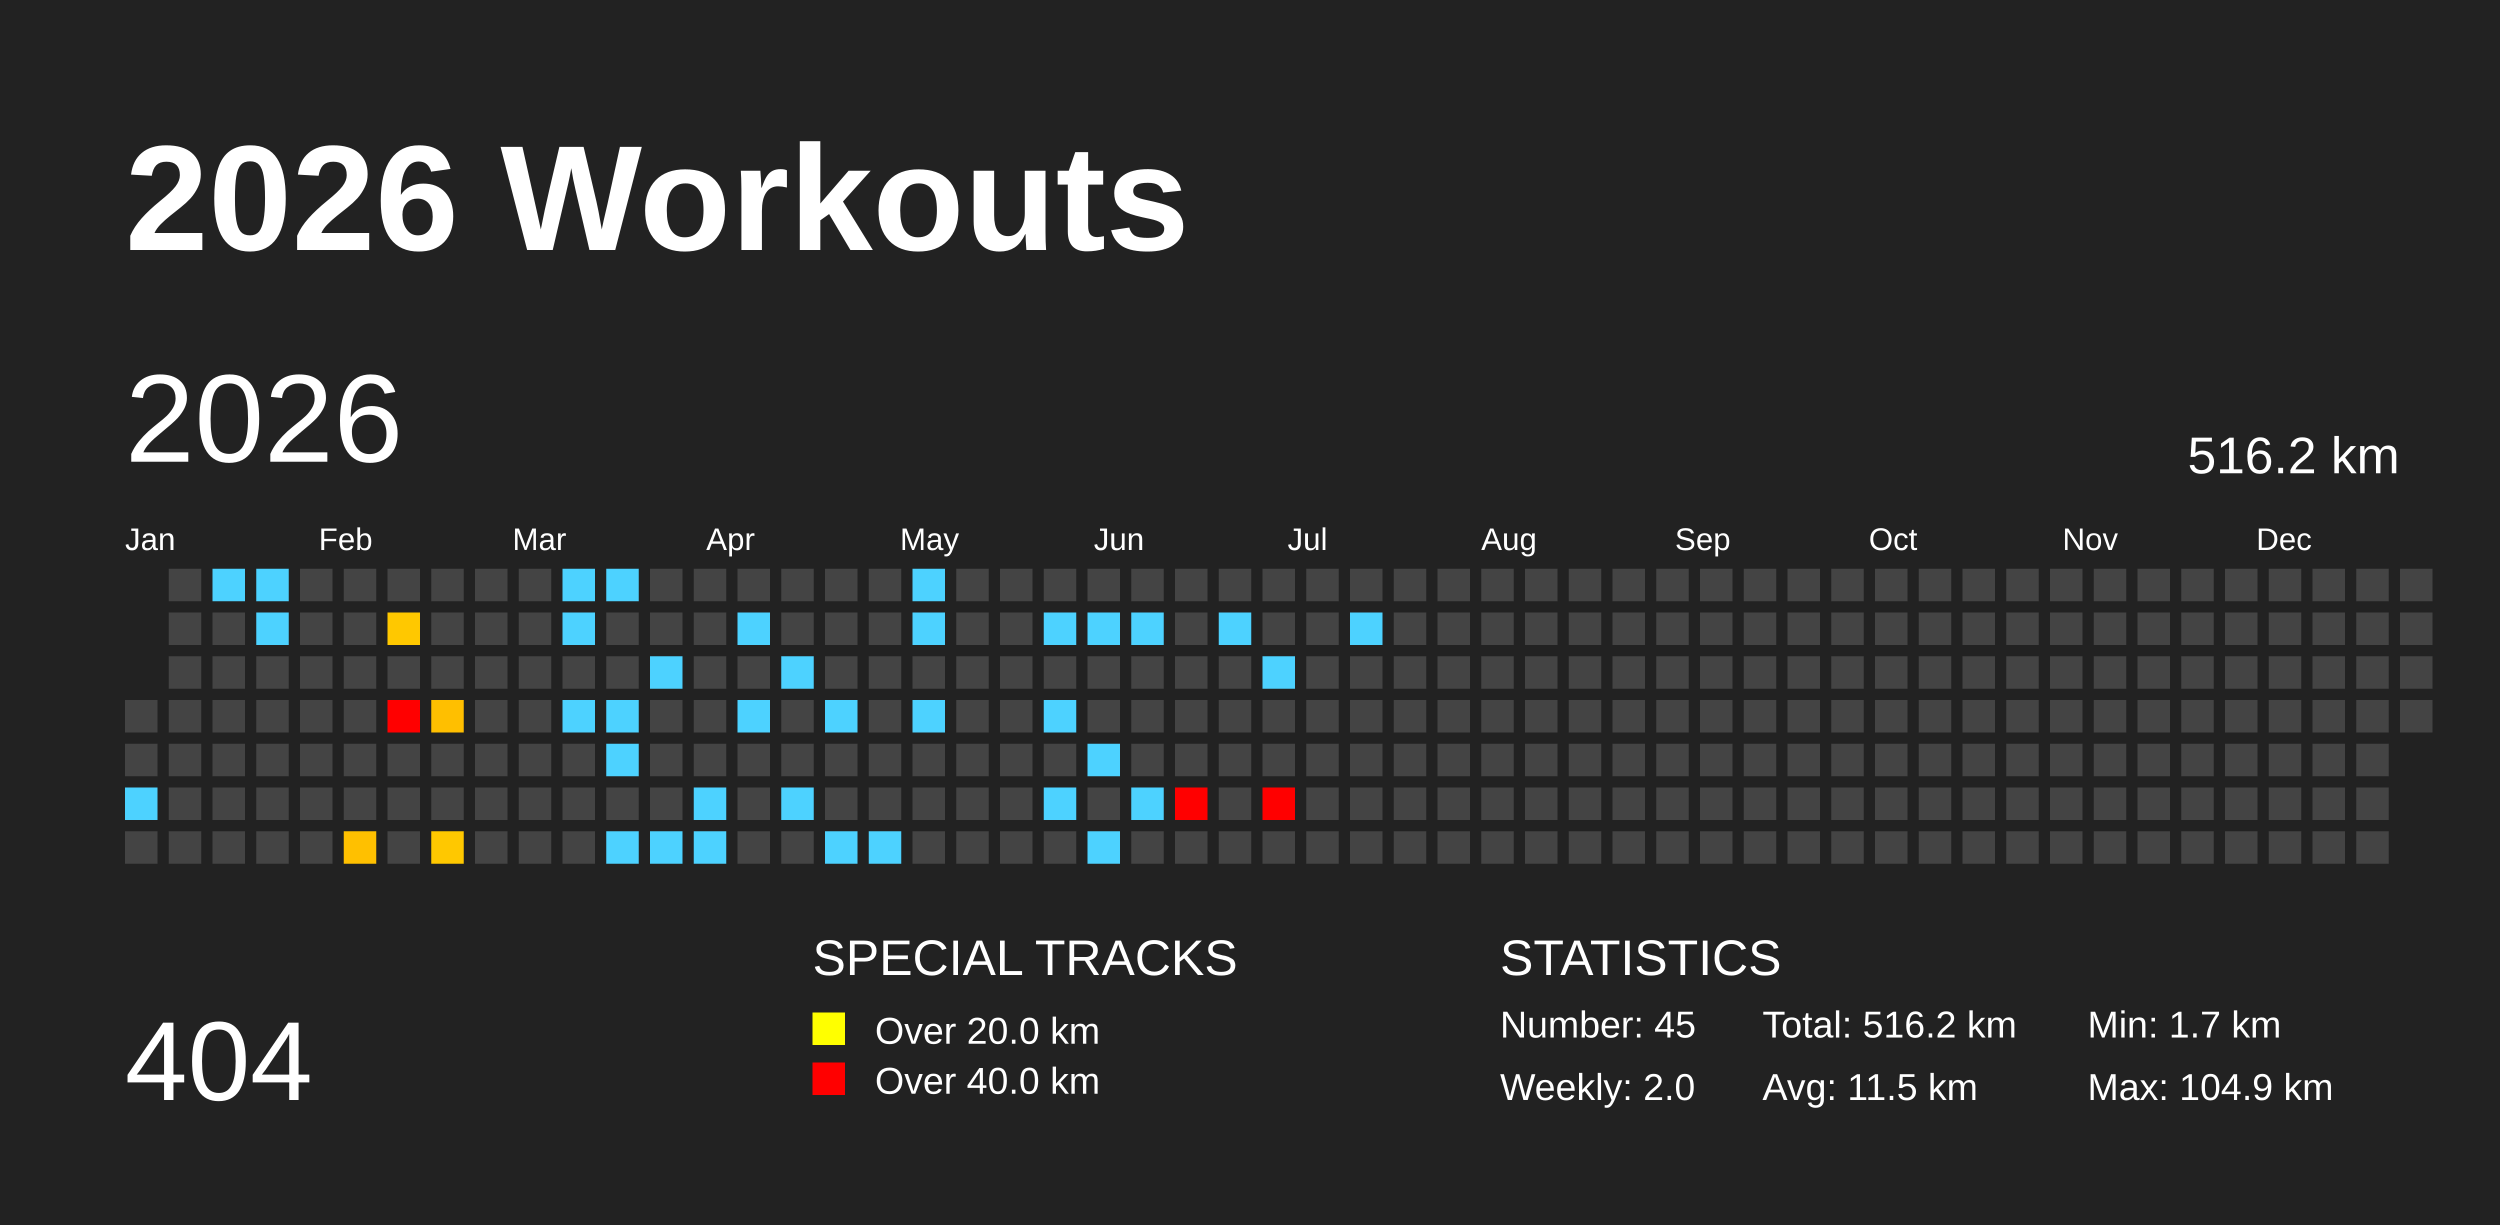
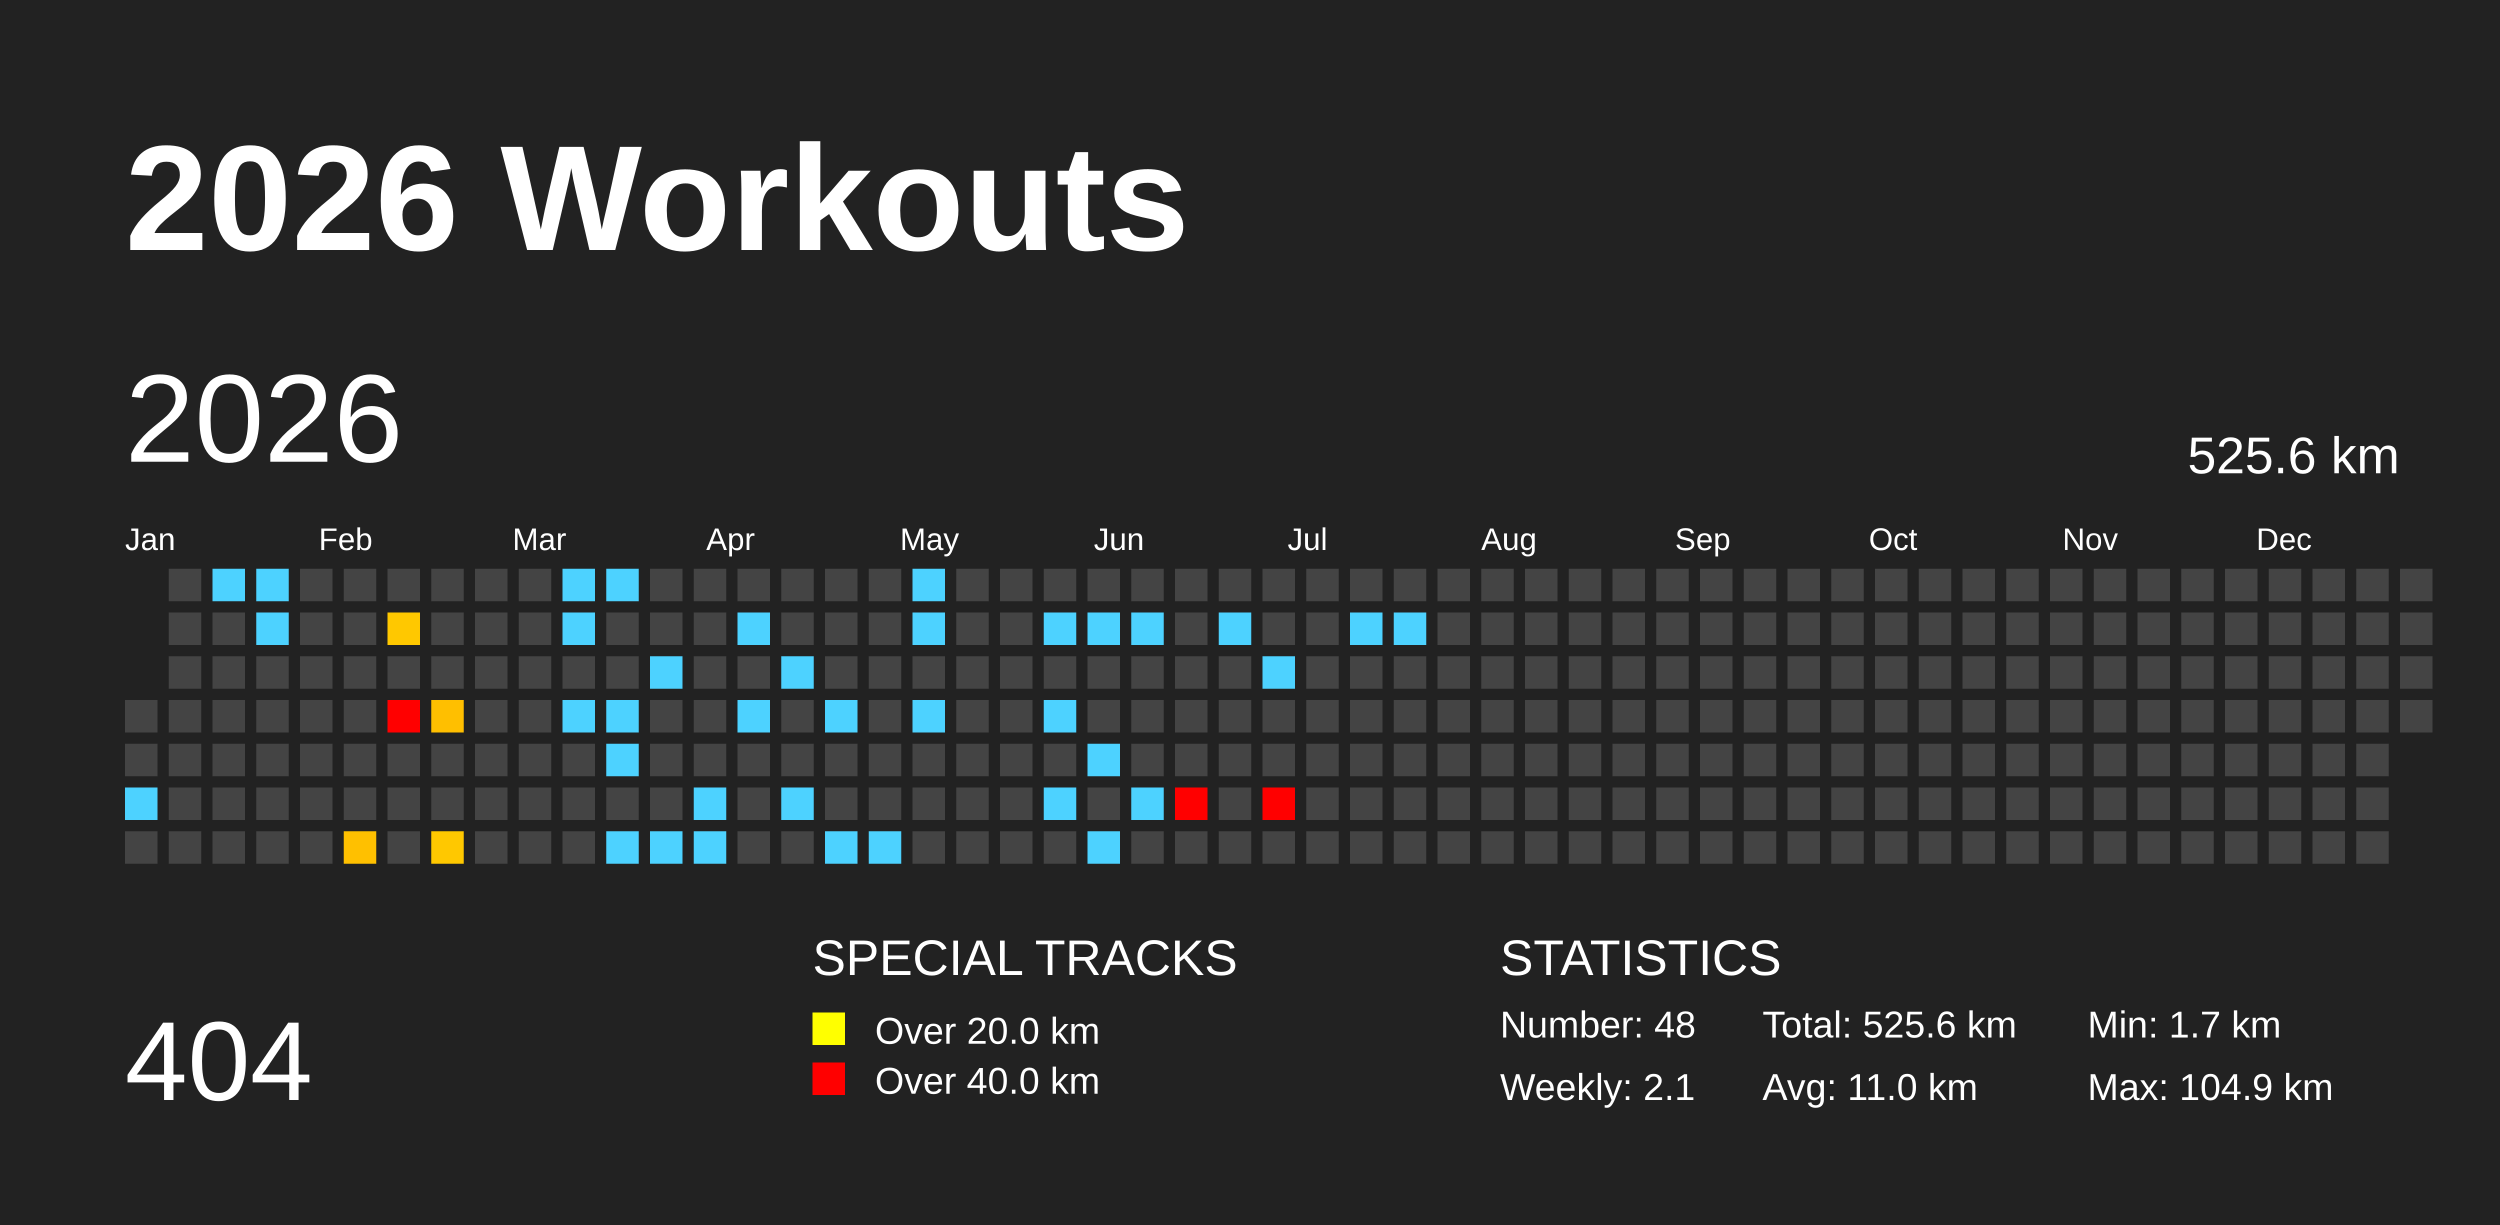
<svg xmlns="http://www.w3.org/2000/svg" baseProfile="full" height="98mm" version="1.1" viewBox="0,0,200,98" width="200mm">
  <defs>
    <pattern height="2" id="indoor-stripe" patternUnits="userSpaceOnUse" width="2">
      <line stroke="white" stroke-opacity="0.45" stroke-width="0.5" x1="0" x2="2" y1="2" y2="0" />
    </pattern>
  </defs>
  <rect fill="#222222" height="98" width="200" x="0" y="0" />
  <text fill="#FFFFFF" style="font-size:12px; font-family:Arial; font-weight:bold;" x="10" y="20">2026 Workouts</text>
  <text fill="#FFFFFF" style="font-size:9px; font-family:Arial" x="10" y="88">404</text>
  <text fill="#FFFFFF" style="font-size:4px; font-family:Arial" x="65" y="78">SPECIAL TRACKS</text>
  <rect fill="yellow" height="2.6" width="2.6" x="65" y="81" />
  <text fill="#FFFFFF" style="font-size:3px; font-family:Arial" x="70" y="83.5">Over 20.0 km</text>
  <rect fill="red" height="2.6" width="2.6" x="65" y="85" />
  <text fill="#FFFFFF" style="font-size:3px; font-family:Arial" x="70" y="87.5">Over 40.0 km</text>
  <text fill="#FFFFFF" style="font-size:4px; font-family:Arial" x="120" y="78">STATISTICS</text>
-   <text fill="#FFFFFF" style="font-size:3px; font-family:Arial" x="120" y="83">Number: 45</text>
-   <text fill="#FFFFFF" style="font-size:3px; font-family:Arial" x="120" y="88">Weekly: 2.0</text>
-   <text fill="#FFFFFF" style="font-size:3px; font-family:Arial" x="141" y="83">Total: 516.2 km</text>
-   <text fill="#FFFFFF" style="font-size:3px; font-family:Arial" x="141" y="88">Avg: 11.5 km</text>
+   <text fill="#FFFFFF" style="font-size:3px; font-family:Arial" x="120" y="83">Number: 48</text>
+   <text fill="#FFFFFF" style="font-size:3px; font-family:Arial" x="120" y="88">Weekly: 2.1</text>
+   <text fill="#FFFFFF" style="font-size:3px; font-family:Arial" x="141" y="83">Total: 525.6 km</text>
+   <text fill="#FFFFFF" style="font-size:3px; font-family:Arial" x="141" y="88">Avg: 11.0 km</text>
  <text fill="#FFFFFF" style="font-size:3px; font-family:Arial" x="167" y="83">Min: 1.7 km</text>
  <text fill="#FFFFFF" style="font-size:3px; font-family:Arial" x="167" y="88">Max: 104.9 km</text>
  <text dominant-baseline="hanging" fill="#FFFFFF" style="font-size:10.0px; font-family:Arial;" x="10" y="30">2026</text>
-   <text dominant-baseline="hanging" fill="#FFFFFF" style="font-size:4.125px; font-family:Arial;" x="175" y="35">516.2 km</text>
+   <text dominant-baseline="hanging" fill="#FFFFFF" style="font-size:4.125px; font-family:Arial;" x="175" y="35">525.6 km</text>
  <text fill="#FFFFFF" style="font-size:2.5px; font-family:Arial" x="10.0" y="44">Jan</text>
  <text fill="#FFFFFF" style="font-size:2.5px; font-family:Arial" x="25.5" y="44">Feb</text>
  <text fill="#FFFFFF" style="font-size:2.5px; font-family:Arial" x="41.0" y="44">Mar</text>
  <text fill="#FFFFFF" style="font-size:2.5px; font-family:Arial" x="56.5" y="44">Apr</text>
  <text fill="#FFFFFF" style="font-size:2.5px; font-family:Arial" x="72.0" y="44">May</text>
  <text fill="#FFFFFF" style="font-size:2.5px; font-family:Arial" x="87.5" y="44">Jun</text>
  <text fill="#FFFFFF" style="font-size:2.5px; font-family:Arial" x="103.0" y="44">Jul</text>
  <text fill="#FFFFFF" style="font-size:2.5px; font-family:Arial" x="118.5" y="44">Aug</text>
  <text fill="#FFFFFF" style="font-size:2.5px; font-family:Arial" x="134.0" y="44">Sep</text>
  <text fill="#FFFFFF" style="font-size:2.5px; font-family:Arial" x="149.5" y="44">Oct</text>
  <text fill="#FFFFFF" style="font-size:2.5px; font-family:Arial" x="165.0" y="44">Nov</text>
  <text fill="#FFFFFF" style="font-size:2.5px; font-family:Arial" x="180.5" y="44">Dec</text>
  <rect fill="#444444" height="2.6" width="2.6" x="10.0" y="56.0" />
  <rect fill="#444444" height="2.6" width="2.6" x="10.0" y="59.5" />
  <rect fill="#4dd2ff" height="2.6" width="2.6" x="10.0" y="63.0" />
  <rect fill="#444444" height="2.6" width="2.6" x="10.0" y="66.5" />
  <rect fill="#444444" height="2.6" width="2.6" x="13.5" y="45.5" />
  <rect fill="#444444" height="2.6" width="2.6" x="13.5" y="49.0" />
  <rect fill="#444444" height="2.6" width="2.6" x="13.5" y="52.5" />
  <rect fill="#444444" height="2.6" width="2.6" x="13.5" y="56.0" />
  <rect fill="#444444" height="2.6" width="2.6" x="13.5" y="59.5" />
  <rect fill="#444444" height="2.6" width="2.6" x="13.5" y="63.0" />
  <rect fill="#444444" height="2.6" width="2.6" x="13.5" y="66.5" />
  <rect fill="#4dd2ff" height="2.6" width="2.6" x="17.0" y="45.5" />
  <rect fill="#444444" height="2.6" width="2.6" x="17.0" y="49.0" />
  <rect fill="#444444" height="2.6" width="2.6" x="17.0" y="52.5" />
  <rect fill="#444444" height="2.6" width="2.6" x="17.0" y="56.0" />
  <rect fill="#444444" height="2.6" width="2.6" x="17.0" y="59.5" />
  <rect fill="#444444" height="2.6" width="2.6" x="17.0" y="63.0" />
  <rect fill="#444444" height="2.6" width="2.6" x="17.0" y="66.5" />
  <rect fill="#4dd2ff" height="2.6" width="2.6" x="20.5" y="45.5" />
  <rect fill="#4dd2ff" height="2.6" width="2.6" x="20.5" y="49.0" />
  <rect fill="#444444" height="2.6" width="2.6" x="20.5" y="52.5" />
  <rect fill="#444444" height="2.6" width="2.6" x="20.5" y="56.0" />
  <rect fill="#444444" height="2.6" width="2.6" x="20.5" y="59.5" />
  <rect fill="#444444" height="2.6" width="2.6" x="20.5" y="63.0" />
  <rect fill="#444444" height="2.6" width="2.6" x="20.5" y="66.5" />
  <rect fill="#444444" height="2.6" width="2.6" x="24.0" y="45.5" />
  <rect fill="#444444" height="2.6" width="2.6" x="24.0" y="49.0" />
  <rect fill="#444444" height="2.6" width="2.6" x="24.0" y="52.5" />
  <rect fill="#444444" height="2.6" width="2.6" x="24.0" y="56.0" />
  <rect fill="#444444" height="2.6" width="2.6" x="24.0" y="59.5" />
  <rect fill="#444444" height="2.6" width="2.6" x="24.0" y="63.0" />
  <rect fill="#444444" height="2.6" width="2.6" x="24.0" y="66.5" />
  <rect fill="#444444" height="2.6" width="2.6" x="27.5" y="45.5" />
  <rect fill="#444444" height="2.6" width="2.6" x="27.5" y="49.0" />
  <rect fill="#444444" height="2.6" width="2.6" x="27.5" y="52.5" />
  <rect fill="#444444" height="2.6" width="2.6" x="27.5" y="56.0" />
  <rect fill="#444444" height="2.6" width="2.6" x="27.5" y="59.5" />
  <rect fill="#444444" height="2.6" width="2.6" x="27.5" y="63.0" />
  <rect fill="#ffc000" height="2.6" width="2.6" x="27.5" y="66.5" />
  <rect fill="#444444" height="2.6" width="2.6" x="31.0" y="45.5" />
  <rect fill="#ffc800" height="2.6" width="2.6" x="31.0" y="49.0" />
  <rect fill="#444444" height="2.6" width="2.6" x="31.0" y="52.5" />
  <rect fill="red" height="2.6" width="2.6" x="31.0" y="56.0" />
  <rect fill="#444444" height="2.6" width="2.6" x="31.0" y="59.5" />
  <rect fill="#444444" height="2.6" width="2.6" x="31.0" y="63.0" />
  <rect fill="#444444" height="2.6" width="2.6" x="31.0" y="66.5" />
  <rect fill="#444444" height="2.6" width="2.6" x="34.5" y="45.5" />
  <rect fill="#444444" height="2.6" width="2.6" x="34.5" y="49.0" />
  <rect fill="#444444" height="2.6" width="2.6" x="34.5" y="52.5" />
  <rect fill="#ffbf00" height="2.6" width="2.6" x="34.5" y="56.0" />
  <rect fill="#444444" height="2.6" width="2.6" x="34.5" y="59.5" />
  <rect fill="#444444" height="2.6" width="2.6" x="34.5" y="63.0" />
  <rect fill="#ffc800" height="2.6" width="2.6" x="34.5" y="66.5" />
  <rect fill="#444444" height="2.6" width="2.6" x="38.0" y="45.5" />
  <rect fill="#444444" height="2.6" width="2.6" x="38.0" y="49.0" />
  <rect fill="#444444" height="2.6" width="2.6" x="38.0" y="52.5" />
  <rect fill="#444444" height="2.6" width="2.6" x="38.0" y="56.0" />
  <rect fill="#444444" height="2.6" width="2.6" x="38.0" y="59.5" />
  <rect fill="#444444" height="2.6" width="2.6" x="38.0" y="63.0" />
  <rect fill="#444444" height="2.6" width="2.6" x="38.0" y="66.5" />
  <rect fill="#444444" height="2.6" width="2.6" x="41.5" y="45.5" />
  <rect fill="#444444" height="2.6" width="2.6" x="41.5" y="49.0" />
  <rect fill="#444444" height="2.6" width="2.6" x="41.5" y="52.5" />
  <rect fill="#444444" height="2.6" width="2.6" x="41.5" y="56.0" />
  <rect fill="#444444" height="2.6" width="2.6" x="41.5" y="59.5" />
  <rect fill="#444444" height="2.6" width="2.6" x="41.5" y="63.0" />
  <rect fill="#444444" height="2.6" width="2.6" x="41.5" y="66.5" />
  <rect fill="#4dd2ff" height="2.6" width="2.6" x="45.0" y="45.5" />
  <rect fill="#4dd2ff" height="2.6" width="2.6" x="45.0" y="49.0" />
  <rect fill="#444444" height="2.6" width="2.6" x="45.0" y="52.5" />
  <rect fill="#4dd2ff" height="2.6" width="2.6" x="45.0" y="56.0" />
  <rect fill="#444444" height="2.6" width="2.6" x="45.0" y="59.5" />
  <rect fill="#444444" height="2.6" width="2.6" x="45.0" y="63.0" />
  <rect fill="#444444" height="2.6" width="2.6" x="45.0" y="66.5" />
  <rect fill="#4dd2ff" height="2.6" width="2.6" x="48.5" y="45.5" />
  <rect fill="#444444" height="2.6" width="2.6" x="48.5" y="49.0" />
  <rect fill="#444444" height="2.6" width="2.6" x="48.5" y="52.5" />
  <rect fill="#4dd2ff" height="2.6" width="2.6" x="48.5" y="56.0" />
  <rect fill="#4dd2ff" height="2.6" width="2.6" x="48.5" y="59.5" />
  <rect fill="#444444" height="2.6" width="2.6" x="48.5" y="63.0" />
  <rect fill="#4dd2ff" height="2.6" width="2.6" x="48.5" y="66.5" />
  <rect fill="#444444" height="2.6" width="2.6" x="52.0" y="45.5" />
  <rect fill="#444444" height="2.6" width="2.6" x="52.0" y="49.0" />
  <rect fill="#4dd2ff" height="2.6" width="2.6" x="52.0" y="52.5" />
  <rect fill="#444444" height="2.6" width="2.6" x="52.0" y="56.0" />
  <rect fill="#444444" height="2.6" width="2.6" x="52.0" y="59.5" />
  <rect fill="#444444" height="2.6" width="2.6" x="52.0" y="63.0" />
  <rect fill="#4dd2ff" height="2.6" width="2.6" x="52.0" y="66.5" />
  <rect fill="#444444" height="2.6" width="2.6" x="55.5" y="45.5" />
  <rect fill="#444444" height="2.6" width="2.6" x="55.5" y="49.0" />
  <rect fill="#444444" height="2.6" width="2.6" x="55.5" y="52.5" />
  <rect fill="#444444" height="2.6" width="2.6" x="55.5" y="56.0" />
  <rect fill="#444444" height="2.6" width="2.6" x="55.5" y="59.5" />
  <rect fill="#4dd2ff" height="2.6" width="2.6" x="55.5" y="63.0" />
  <rect fill="#4dd2ff" height="2.6" width="2.6" x="55.5" y="66.5" />
  <rect fill="#444444" height="2.6" width="2.6" x="59.0" y="45.5" />
  <rect fill="#4dd2ff" height="2.6" width="2.6" x="59.0" y="49.0" />
  <rect fill="#444444" height="2.6" width="2.6" x="59.0" y="52.5" />
  <rect fill="#4dd2ff" height="2.6" width="2.6" x="59.0" y="56.0" />
  <rect fill="#444444" height="2.6" width="2.6" x="59.0" y="59.5" />
  <rect fill="#444444" height="2.6" width="2.6" x="59.0" y="63.0" />
  <rect fill="#444444" height="2.6" width="2.6" x="59.0" y="66.5" />
  <rect fill="#444444" height="2.6" width="2.6" x="62.5" y="45.5" />
  <rect fill="#444444" height="2.6" width="2.6" x="62.5" y="49.0" />
  <rect fill="#4dd2ff" height="2.6" width="2.6" x="62.5" y="52.5" />
  <rect fill="#444444" height="2.6" width="2.6" x="62.5" y="56.0" />
  <rect fill="#444444" height="2.6" width="2.6" x="62.5" y="59.5" />
  <rect fill="#4dd2ff" height="2.6" width="2.6" x="62.5" y="63.0" />
  <rect fill="#444444" height="2.6" width="2.6" x="62.5" y="66.5" />
  <rect fill="#444444" height="2.6" width="2.6" x="66.0" y="45.5" />
  <rect fill="#444444" height="2.6" width="2.6" x="66.0" y="49.0" />
  <rect fill="#444444" height="2.6" width="2.6" x="66.0" y="52.5" />
  <rect fill="#4dd2ff" height="2.6" width="2.6" x="66.0" y="56.0" />
  <rect fill="#444444" height="2.6" width="2.6" x="66.0" y="59.5" />
  <rect fill="#444444" height="2.6" width="2.6" x="66.0" y="63.0" />
  <rect fill="#4dd2ff" height="2.6" width="2.6" x="66.0" y="66.5" />
  <rect fill="#444444" height="2.6" width="2.6" x="69.5" y="45.5" />
  <rect fill="#444444" height="2.6" width="2.6" x="69.5" y="49.0" />
  <rect fill="#444444" height="2.6" width="2.6" x="69.5" y="52.5" />
  <rect fill="#444444" height="2.6" width="2.6" x="69.5" y="56.0" />
  <rect fill="#444444" height="2.6" width="2.6" x="69.5" y="59.5" />
  <rect fill="#444444" height="2.6" width="2.6" x="69.5" y="63.0" />
  <rect fill="#4dd2ff" height="2.6" width="2.6" x="69.5" y="66.5" />
  <rect fill="#4dd2ff" height="2.6" width="2.6" x="73.0" y="45.5" />
  <rect fill="#4dd2ff" height="2.6" width="2.6" x="73.0" y="49.0" />
  <rect fill="#444444" height="2.6" width="2.6" x="73.0" y="52.5" />
  <rect fill="#4dd2ff" height="2.6" width="2.6" x="73.0" y="56.0" />
  <rect fill="#444444" height="2.6" width="2.6" x="73.0" y="59.5" />
  <rect fill="#444444" height="2.6" width="2.6" x="73.0" y="63.0" />
  <rect fill="#444444" height="2.6" width="2.6" x="73.0" y="66.5" />
  <rect fill="#444444" height="2.6" width="2.6" x="76.5" y="45.5" />
  <rect fill="#444444" height="2.6" width="2.6" x="76.5" y="49.0" />
  <rect fill="#444444" height="2.6" width="2.6" x="76.5" y="52.5" />
  <rect fill="#444444" height="2.6" width="2.6" x="76.5" y="56.0" />
  <rect fill="#444444" height="2.6" width="2.6" x="76.5" y="59.5" />
  <rect fill="#444444" height="2.6" width="2.6" x="76.5" y="63.0" />
  <rect fill="#444444" height="2.6" width="2.6" x="76.5" y="66.5" />
  <rect fill="#444444" height="2.6" width="2.6" x="80.0" y="45.5" />
  <rect fill="#444444" height="2.6" width="2.6" x="80.0" y="49.0" />
  <rect fill="#444444" height="2.6" width="2.6" x="80.0" y="52.5" />
  <rect fill="#444444" height="2.6" width="2.6" x="80.0" y="56.0" />
  <rect fill="#444444" height="2.6" width="2.6" x="80.0" y="59.5" />
  <rect fill="#444444" height="2.6" width="2.6" x="80.0" y="63.0" />
  <rect fill="#444444" height="2.6" width="2.6" x="80.0" y="66.5" />
  <rect fill="#444444" height="2.6" width="2.6" x="83.5" y="45.5" />
  <rect fill="#4dd2ff" height="2.6" width="2.6" x="83.5" y="49.0" />
  <rect fill="#444444" height="2.6" width="2.6" x="83.5" y="52.5" />
  <rect fill="#4dd2ff" height="2.6" width="2.6" x="83.5" y="56.0" />
  <rect fill="#444444" height="2.6" width="2.6" x="83.5" y="59.5" />
  <rect fill="#4dd2ff" height="2.6" width="2.6" x="83.5" y="63.0" />
  <rect fill="#444444" height="2.6" width="2.6" x="83.5" y="66.5" />
  <rect fill="#444444" height="2.6" width="2.6" x="87.0" y="45.5" />
  <rect fill="#4dd2ff" height="2.6" width="2.6" x="87.0" y="49.0" />
  <rect fill="#444444" height="2.6" width="2.6" x="87.0" y="52.5" />
  <rect fill="#444444" height="2.6" width="2.6" x="87.0" y="56.0" />
  <rect fill="#4dd2ff" height="2.6" width="2.6" x="87.0" y="59.5" />
  <rect fill="#444444" height="2.6" width="2.6" x="87.0" y="63.0" />
  <rect fill="#4dd2ff" height="2.6" width="2.6" x="87.0" y="66.5" />
  <rect fill="#444444" height="2.6" width="2.6" x="90.5" y="45.5" />
  <rect fill="#4dd2ff" height="2.6" width="2.6" x="90.5" y="49.0" />
  <rect fill="#444444" height="2.6" width="2.6" x="90.5" y="52.5" />
  <rect fill="#444444" height="2.6" width="2.6" x="90.5" y="56.0" />
  <rect fill="#444444" height="2.6" width="2.6" x="90.5" y="59.5" />
  <rect fill="#4dd2ff" height="2.6" width="2.6" x="90.5" y="63.0" />
  <rect fill="#444444" height="2.6" width="2.6" x="90.5" y="66.5" />
  <rect fill="#444444" height="2.6" width="2.6" x="94.0" y="45.5" />
  <rect fill="#444444" height="2.6" width="2.6" x="94.0" y="49.0" />
  <rect fill="#444444" height="2.6" width="2.6" x="94.0" y="52.5" />
  <rect fill="#444444" height="2.6" width="2.6" x="94.0" y="56.0" />
  <rect fill="#444444" height="2.6" width="2.6" x="94.0" y="59.5" />
  <rect fill="red" height="2.6" width="2.6" x="94.0" y="63.0" />
  <rect fill="#444444" height="2.6" width="2.6" x="94.0" y="66.5" />
  <rect fill="#444444" height="2.6" width="2.6" x="97.5" y="45.5" />
  <rect fill="#4dd2ff" height="2.6" width="2.6" x="97.5" y="49.0" />
  <rect fill="#444444" height="2.6" width="2.6" x="97.5" y="52.5" />
  <rect fill="#444444" height="2.6" width="2.6" x="97.5" y="56.0" />
  <rect fill="#444444" height="2.6" width="2.6" x="97.5" y="59.5" />
  <rect fill="#444444" height="2.6" width="2.6" x="97.5" y="63.0" />
  <rect fill="#444444" height="2.6" width="2.6" x="97.5" y="66.5" />
  <rect fill="#444444" height="2.6" width="2.6" x="101.0" y="45.5" />
  <rect fill="#444444" height="2.6" width="2.6" x="101.0" y="49.0" />
  <rect fill="#4dd2ff" height="2.6" width="2.6" x="101.0" y="52.5" />
  <rect fill="#444444" height="2.6" width="2.6" x="101.0" y="56.0" />
  <rect fill="#444444" height="2.6" width="2.6" x="101.0" y="59.5" />
  <rect fill="red" height="2.6" width="2.6" x="101.0" y="63.0" />
  <rect fill="#444444" height="2.6" width="2.6" x="101.0" y="66.5" />
  <rect fill="#444444" height="2.6" width="2.6" x="104.5" y="45.5" />
  <rect fill="#444444" height="2.6" width="2.6" x="104.5" y="49.0" />
  <rect fill="#444444" height="2.6" width="2.6" x="104.5" y="52.5" />
  <rect fill="#444444" height="2.6" width="2.6" x="104.5" y="56.0" />
  <rect fill="#444444" height="2.6" width="2.6" x="104.5" y="59.5" />
  <rect fill="#444444" height="2.6" width="2.6" x="104.5" y="63.0" />
  <rect fill="#444444" height="2.6" width="2.6" x="104.5" y="66.5" />
  <rect fill="#444444" height="2.6" width="2.6" x="108.0" y="45.5" />
  <rect fill="#4dd2ff" height="2.6" width="2.6" x="108.0" y="49.0" />
  <rect fill="#444444" height="2.6" width="2.6" x="108.0" y="52.5" />
  <rect fill="#444444" height="2.6" width="2.6" x="108.0" y="56.0" />
  <rect fill="#444444" height="2.6" width="2.6" x="108.0" y="59.5" />
  <rect fill="#444444" height="2.6" width="2.6" x="108.0" y="63.0" />
  <rect fill="#444444" height="2.6" width="2.6" x="108.0" y="66.5" />
  <rect fill="#444444" height="2.6" width="2.6" x="111.5" y="45.5" />
-   <rect fill="#444444" height="2.6" width="2.6" x="111.5" y="49.0" />
+   <rect fill="#4dd2ff" height="2.6" width="2.6" x="111.5" y="49.0" />
  <rect fill="#444444" height="2.6" width="2.6" x="111.5" y="52.5" />
  <rect fill="#444444" height="2.6" width="2.6" x="111.5" y="56.0" />
  <rect fill="#444444" height="2.6" width="2.6" x="111.5" y="59.5" />
  <rect fill="#444444" height="2.6" width="2.6" x="111.5" y="63.0" />
  <rect fill="#444444" height="2.6" width="2.6" x="111.5" y="66.5" />
  <rect fill="#444444" height="2.6" width="2.6" x="115.0" y="45.5" />
  <rect fill="#444444" height="2.6" width="2.6" x="115.0" y="49.0" />
  <rect fill="#444444" height="2.6" width="2.6" x="115.0" y="52.5" />
  <rect fill="#444444" height="2.6" width="2.6" x="115.0" y="56.0" />
  <rect fill="#444444" height="2.6" width="2.6" x="115.0" y="59.5" />
  <rect fill="#444444" height="2.6" width="2.6" x="115.0" y="63.0" />
  <rect fill="#444444" height="2.6" width="2.6" x="115.0" y="66.5" />
  <rect fill="#444444" height="2.6" width="2.6" x="118.5" y="45.5" />
  <rect fill="#444444" height="2.6" width="2.6" x="118.5" y="49.0" />
  <rect fill="#444444" height="2.6" width="2.6" x="118.5" y="52.5" />
  <rect fill="#444444" height="2.6" width="2.6" x="118.5" y="56.0" />
  <rect fill="#444444" height="2.6" width="2.6" x="118.5" y="59.5" />
  <rect fill="#444444" height="2.6" width="2.6" x="118.5" y="63.0" />
  <rect fill="#444444" height="2.6" width="2.6" x="118.5" y="66.5" />
  <rect fill="#444444" height="2.6" width="2.6" x="122.0" y="45.5" />
  <rect fill="#444444" height="2.6" width="2.6" x="122.0" y="49.0" />
  <rect fill="#444444" height="2.6" width="2.6" x="122.0" y="52.5" />
  <rect fill="#444444" height="2.6" width="2.6" x="122.0" y="56.0" />
  <rect fill="#444444" height="2.6" width="2.6" x="122.0" y="59.5" />
  <rect fill="#444444" height="2.6" width="2.6" x="122.0" y="63.0" />
  <rect fill="#444444" height="2.6" width="2.6" x="122.0" y="66.5" />
  <rect fill="#444444" height="2.6" width="2.6" x="125.5" y="45.5" />
  <rect fill="#444444" height="2.6" width="2.6" x="125.5" y="49.0" />
  <rect fill="#444444" height="2.6" width="2.6" x="125.5" y="52.5" />
  <rect fill="#444444" height="2.6" width="2.6" x="125.5" y="56.0" />
  <rect fill="#444444" height="2.6" width="2.6" x="125.5" y="59.5" />
  <rect fill="#444444" height="2.6" width="2.6" x="125.5" y="63.0" />
  <rect fill="#444444" height="2.6" width="2.6" x="125.5" y="66.5" />
  <rect fill="#444444" height="2.6" width="2.6" x="129.0" y="45.5" />
  <rect fill="#444444" height="2.6" width="2.6" x="129.0" y="49.0" />
  <rect fill="#444444" height="2.6" width="2.6" x="129.0" y="52.5" />
  <rect fill="#444444" height="2.6" width="2.6" x="129.0" y="56.0" />
  <rect fill="#444444" height="2.6" width="2.6" x="129.0" y="59.5" />
  <rect fill="#444444" height="2.6" width="2.6" x="129.0" y="63.0" />
  <rect fill="#444444" height="2.6" width="2.6" x="129.0" y="66.5" />
  <rect fill="#444444" height="2.6" width="2.6" x="132.5" y="45.5" />
  <rect fill="#444444" height="2.6" width="2.6" x="132.5" y="49.0" />
  <rect fill="#444444" height="2.6" width="2.6" x="132.5" y="52.5" />
  <rect fill="#444444" height="2.6" width="2.6" x="132.5" y="56.0" />
  <rect fill="#444444" height="2.6" width="2.6" x="132.5" y="59.5" />
  <rect fill="#444444" height="2.6" width="2.6" x="132.5" y="63.0" />
  <rect fill="#444444" height="2.6" width="2.6" x="132.5" y="66.5" />
  <rect fill="#444444" height="2.6" width="2.6" x="136.0" y="45.5" />
  <rect fill="#444444" height="2.6" width="2.6" x="136.0" y="49.0" />
  <rect fill="#444444" height="2.6" width="2.6" x="136.0" y="52.5" />
  <rect fill="#444444" height="2.6" width="2.6" x="136.0" y="56.0" />
  <rect fill="#444444" height="2.6" width="2.6" x="136.0" y="59.5" />
  <rect fill="#444444" height="2.6" width="2.6" x="136.0" y="63.0" />
  <rect fill="#444444" height="2.6" width="2.6" x="136.0" y="66.5" />
  <rect fill="#444444" height="2.6" width="2.6" x="139.5" y="45.5" />
  <rect fill="#444444" height="2.6" width="2.6" x="139.5" y="49.0" />
  <rect fill="#444444" height="2.6" width="2.6" x="139.5" y="52.5" />
  <rect fill="#444444" height="2.6" width="2.6" x="139.5" y="56.0" />
  <rect fill="#444444" height="2.6" width="2.6" x="139.5" y="59.5" />
  <rect fill="#444444" height="2.6" width="2.6" x="139.5" y="63.0" />
  <rect fill="#444444" height="2.6" width="2.6" x="139.5" y="66.5" />
  <rect fill="#444444" height="2.6" width="2.6" x="143.0" y="45.5" />
  <rect fill="#444444" height="2.6" width="2.6" x="143.0" y="49.0" />
  <rect fill="#444444" height="2.6" width="2.6" x="143.0" y="52.5" />
  <rect fill="#444444" height="2.6" width="2.6" x="143.0" y="56.0" />
  <rect fill="#444444" height="2.6" width="2.6" x="143.0" y="59.5" />
  <rect fill="#444444" height="2.6" width="2.6" x="143.0" y="63.0" />
  <rect fill="#444444" height="2.6" width="2.6" x="143.0" y="66.5" />
  <rect fill="#444444" height="2.6" width="2.6" x="146.5" y="45.5" />
  <rect fill="#444444" height="2.6" width="2.6" x="146.5" y="49.0" />
  <rect fill="#444444" height="2.6" width="2.6" x="146.5" y="52.5" />
  <rect fill="#444444" height="2.6" width="2.6" x="146.5" y="56.0" />
  <rect fill="#444444" height="2.6" width="2.6" x="146.5" y="59.5" />
  <rect fill="#444444" height="2.6" width="2.6" x="146.5" y="63.0" />
  <rect fill="#444444" height="2.6" width="2.6" x="146.5" y="66.5" />
  <rect fill="#444444" height="2.6" width="2.6" x="150.0" y="45.5" />
  <rect fill="#444444" height="2.6" width="2.6" x="150.0" y="49.0" />
  <rect fill="#444444" height="2.6" width="2.6" x="150.0" y="52.5" />
  <rect fill="#444444" height="2.6" width="2.6" x="150.0" y="56.0" />
  <rect fill="#444444" height="2.6" width="2.6" x="150.0" y="59.5" />
  <rect fill="#444444" height="2.6" width="2.6" x="150.0" y="63.0" />
  <rect fill="#444444" height="2.6" width="2.6" x="150.0" y="66.5" />
  <rect fill="#444444" height="2.6" width="2.6" x="153.5" y="45.5" />
  <rect fill="#444444" height="2.6" width="2.6" x="153.5" y="49.0" />
  <rect fill="#444444" height="2.6" width="2.6" x="153.5" y="52.5" />
  <rect fill="#444444" height="2.6" width="2.6" x="153.5" y="56.0" />
  <rect fill="#444444" height="2.6" width="2.6" x="153.5" y="59.5" />
  <rect fill="#444444" height="2.6" width="2.6" x="153.5" y="63.0" />
  <rect fill="#444444" height="2.6" width="2.6" x="153.5" y="66.5" />
  <rect fill="#444444" height="2.6" width="2.6" x="157.0" y="45.5" />
  <rect fill="#444444" height="2.6" width="2.6" x="157.0" y="49.0" />
  <rect fill="#444444" height="2.6" width="2.6" x="157.0" y="52.5" />
  <rect fill="#444444" height="2.6" width="2.6" x="157.0" y="56.0" />
  <rect fill="#444444" height="2.6" width="2.6" x="157.0" y="59.5" />
  <rect fill="#444444" height="2.6" width="2.6" x="157.0" y="63.0" />
  <rect fill="#444444" height="2.6" width="2.6" x="157.0" y="66.5" />
  <rect fill="#444444" height="2.6" width="2.6" x="160.5" y="45.5" />
  <rect fill="#444444" height="2.6" width="2.6" x="160.5" y="49.0" />
  <rect fill="#444444" height="2.6" width="2.6" x="160.5" y="52.5" />
  <rect fill="#444444" height="2.6" width="2.6" x="160.5" y="56.0" />
  <rect fill="#444444" height="2.6" width="2.6" x="160.5" y="59.5" />
  <rect fill="#444444" height="2.6" width="2.6" x="160.5" y="63.0" />
  <rect fill="#444444" height="2.6" width="2.6" x="160.5" y="66.5" />
  <rect fill="#444444" height="2.6" width="2.6" x="164.0" y="45.5" />
  <rect fill="#444444" height="2.6" width="2.6" x="164.0" y="49.0" />
  <rect fill="#444444" height="2.6" width="2.6" x="164.0" y="52.5" />
  <rect fill="#444444" height="2.6" width="2.6" x="164.0" y="56.0" />
  <rect fill="#444444" height="2.6" width="2.6" x="164.0" y="59.5" />
  <rect fill="#444444" height="2.6" width="2.6" x="164.0" y="63.0" />
  <rect fill="#444444" height="2.6" width="2.6" x="164.0" y="66.5" />
  <rect fill="#444444" height="2.6" width="2.6" x="167.5" y="45.5" />
  <rect fill="#444444" height="2.6" width="2.6" x="167.5" y="49.0" />
  <rect fill="#444444" height="2.6" width="2.6" x="167.5" y="52.5" />
  <rect fill="#444444" height="2.6" width="2.6" x="167.5" y="56.0" />
  <rect fill="#444444" height="2.6" width="2.6" x="167.5" y="59.5" />
  <rect fill="#444444" height="2.6" width="2.6" x="167.5" y="63.0" />
  <rect fill="#444444" height="2.6" width="2.6" x="167.5" y="66.5" />
  <rect fill="#444444" height="2.6" width="2.6" x="171.0" y="45.5" />
  <rect fill="#444444" height="2.6" width="2.6" x="171.0" y="49.0" />
  <rect fill="#444444" height="2.6" width="2.6" x="171.0" y="52.5" />
  <rect fill="#444444" height="2.6" width="2.6" x="171.0" y="56.0" />
  <rect fill="#444444" height="2.6" width="2.6" x="171.0" y="59.5" />
  <rect fill="#444444" height="2.6" width="2.6" x="171.0" y="63.0" />
  <rect fill="#444444" height="2.6" width="2.6" x="171.0" y="66.5" />
  <rect fill="#444444" height="2.6" width="2.6" x="174.5" y="45.5" />
  <rect fill="#444444" height="2.6" width="2.6" x="174.5" y="49.0" />
  <rect fill="#444444" height="2.6" width="2.6" x="174.5" y="52.5" />
  <rect fill="#444444" height="2.6" width="2.6" x="174.5" y="56.0" />
  <rect fill="#444444" height="2.6" width="2.6" x="174.5" y="59.5" />
  <rect fill="#444444" height="2.6" width="2.6" x="174.5" y="63.0" />
  <rect fill="#444444" height="2.6" width="2.6" x="174.5" y="66.5" />
  <rect fill="#444444" height="2.6" width="2.6" x="178.0" y="45.5" />
  <rect fill="#444444" height="2.6" width="2.6" x="178.0" y="49.0" />
  <rect fill="#444444" height="2.6" width="2.6" x="178.0" y="52.5" />
  <rect fill="#444444" height="2.6" width="2.6" x="178.0" y="56.0" />
  <rect fill="#444444" height="2.6" width="2.6" x="178.0" y="59.5" />
  <rect fill="#444444" height="2.6" width="2.6" x="178.0" y="63.0" />
  <rect fill="#444444" height="2.6" width="2.6" x="178.0" y="66.5" />
  <rect fill="#444444" height="2.6" width="2.6" x="181.5" y="45.5" />
  <rect fill="#444444" height="2.6" width="2.6" x="181.5" y="49.0" />
  <rect fill="#444444" height="2.6" width="2.6" x="181.5" y="52.5" />
  <rect fill="#444444" height="2.6" width="2.6" x="181.5" y="56.0" />
  <rect fill="#444444" height="2.6" width="2.6" x="181.5" y="59.5" />
  <rect fill="#444444" height="2.6" width="2.6" x="181.5" y="63.0" />
  <rect fill="#444444" height="2.6" width="2.6" x="181.5" y="66.5" />
  <rect fill="#444444" height="2.6" width="2.6" x="185.0" y="45.5" />
  <rect fill="#444444" height="2.6" width="2.6" x="185.0" y="49.0" />
  <rect fill="#444444" height="2.6" width="2.6" x="185.0" y="52.5" />
  <rect fill="#444444" height="2.6" width="2.6" x="185.0" y="56.0" />
  <rect fill="#444444" height="2.6" width="2.6" x="185.0" y="59.5" />
  <rect fill="#444444" height="2.6" width="2.6" x="185.0" y="63.0" />
  <rect fill="#444444" height="2.6" width="2.6" x="185.0" y="66.5" />
  <rect fill="#444444" height="2.6" width="2.6" x="188.5" y="45.5" />
  <rect fill="#444444" height="2.6" width="2.6" x="188.5" y="49.0" />
  <rect fill="#444444" height="2.6" width="2.6" x="188.5" y="52.5" />
  <rect fill="#444444" height="2.6" width="2.6" x="188.5" y="56.0" />
  <rect fill="#444444" height="2.6" width="2.6" x="188.5" y="59.5" />
  <rect fill="#444444" height="2.6" width="2.6" x="188.5" y="63.0" />
  <rect fill="#444444" height="2.6" width="2.6" x="188.5" y="66.5" />
  <rect fill="#444444" height="2.6" width="2.6" x="192.0" y="45.5" />
  <rect fill="#444444" height="2.6" width="2.6" x="192.0" y="49.0" />
  <rect fill="#444444" height="2.6" width="2.6" x="192.0" y="52.5" />
  <rect fill="#444444" height="2.6" width="2.6" x="192.0" y="56.0" />
</svg>
